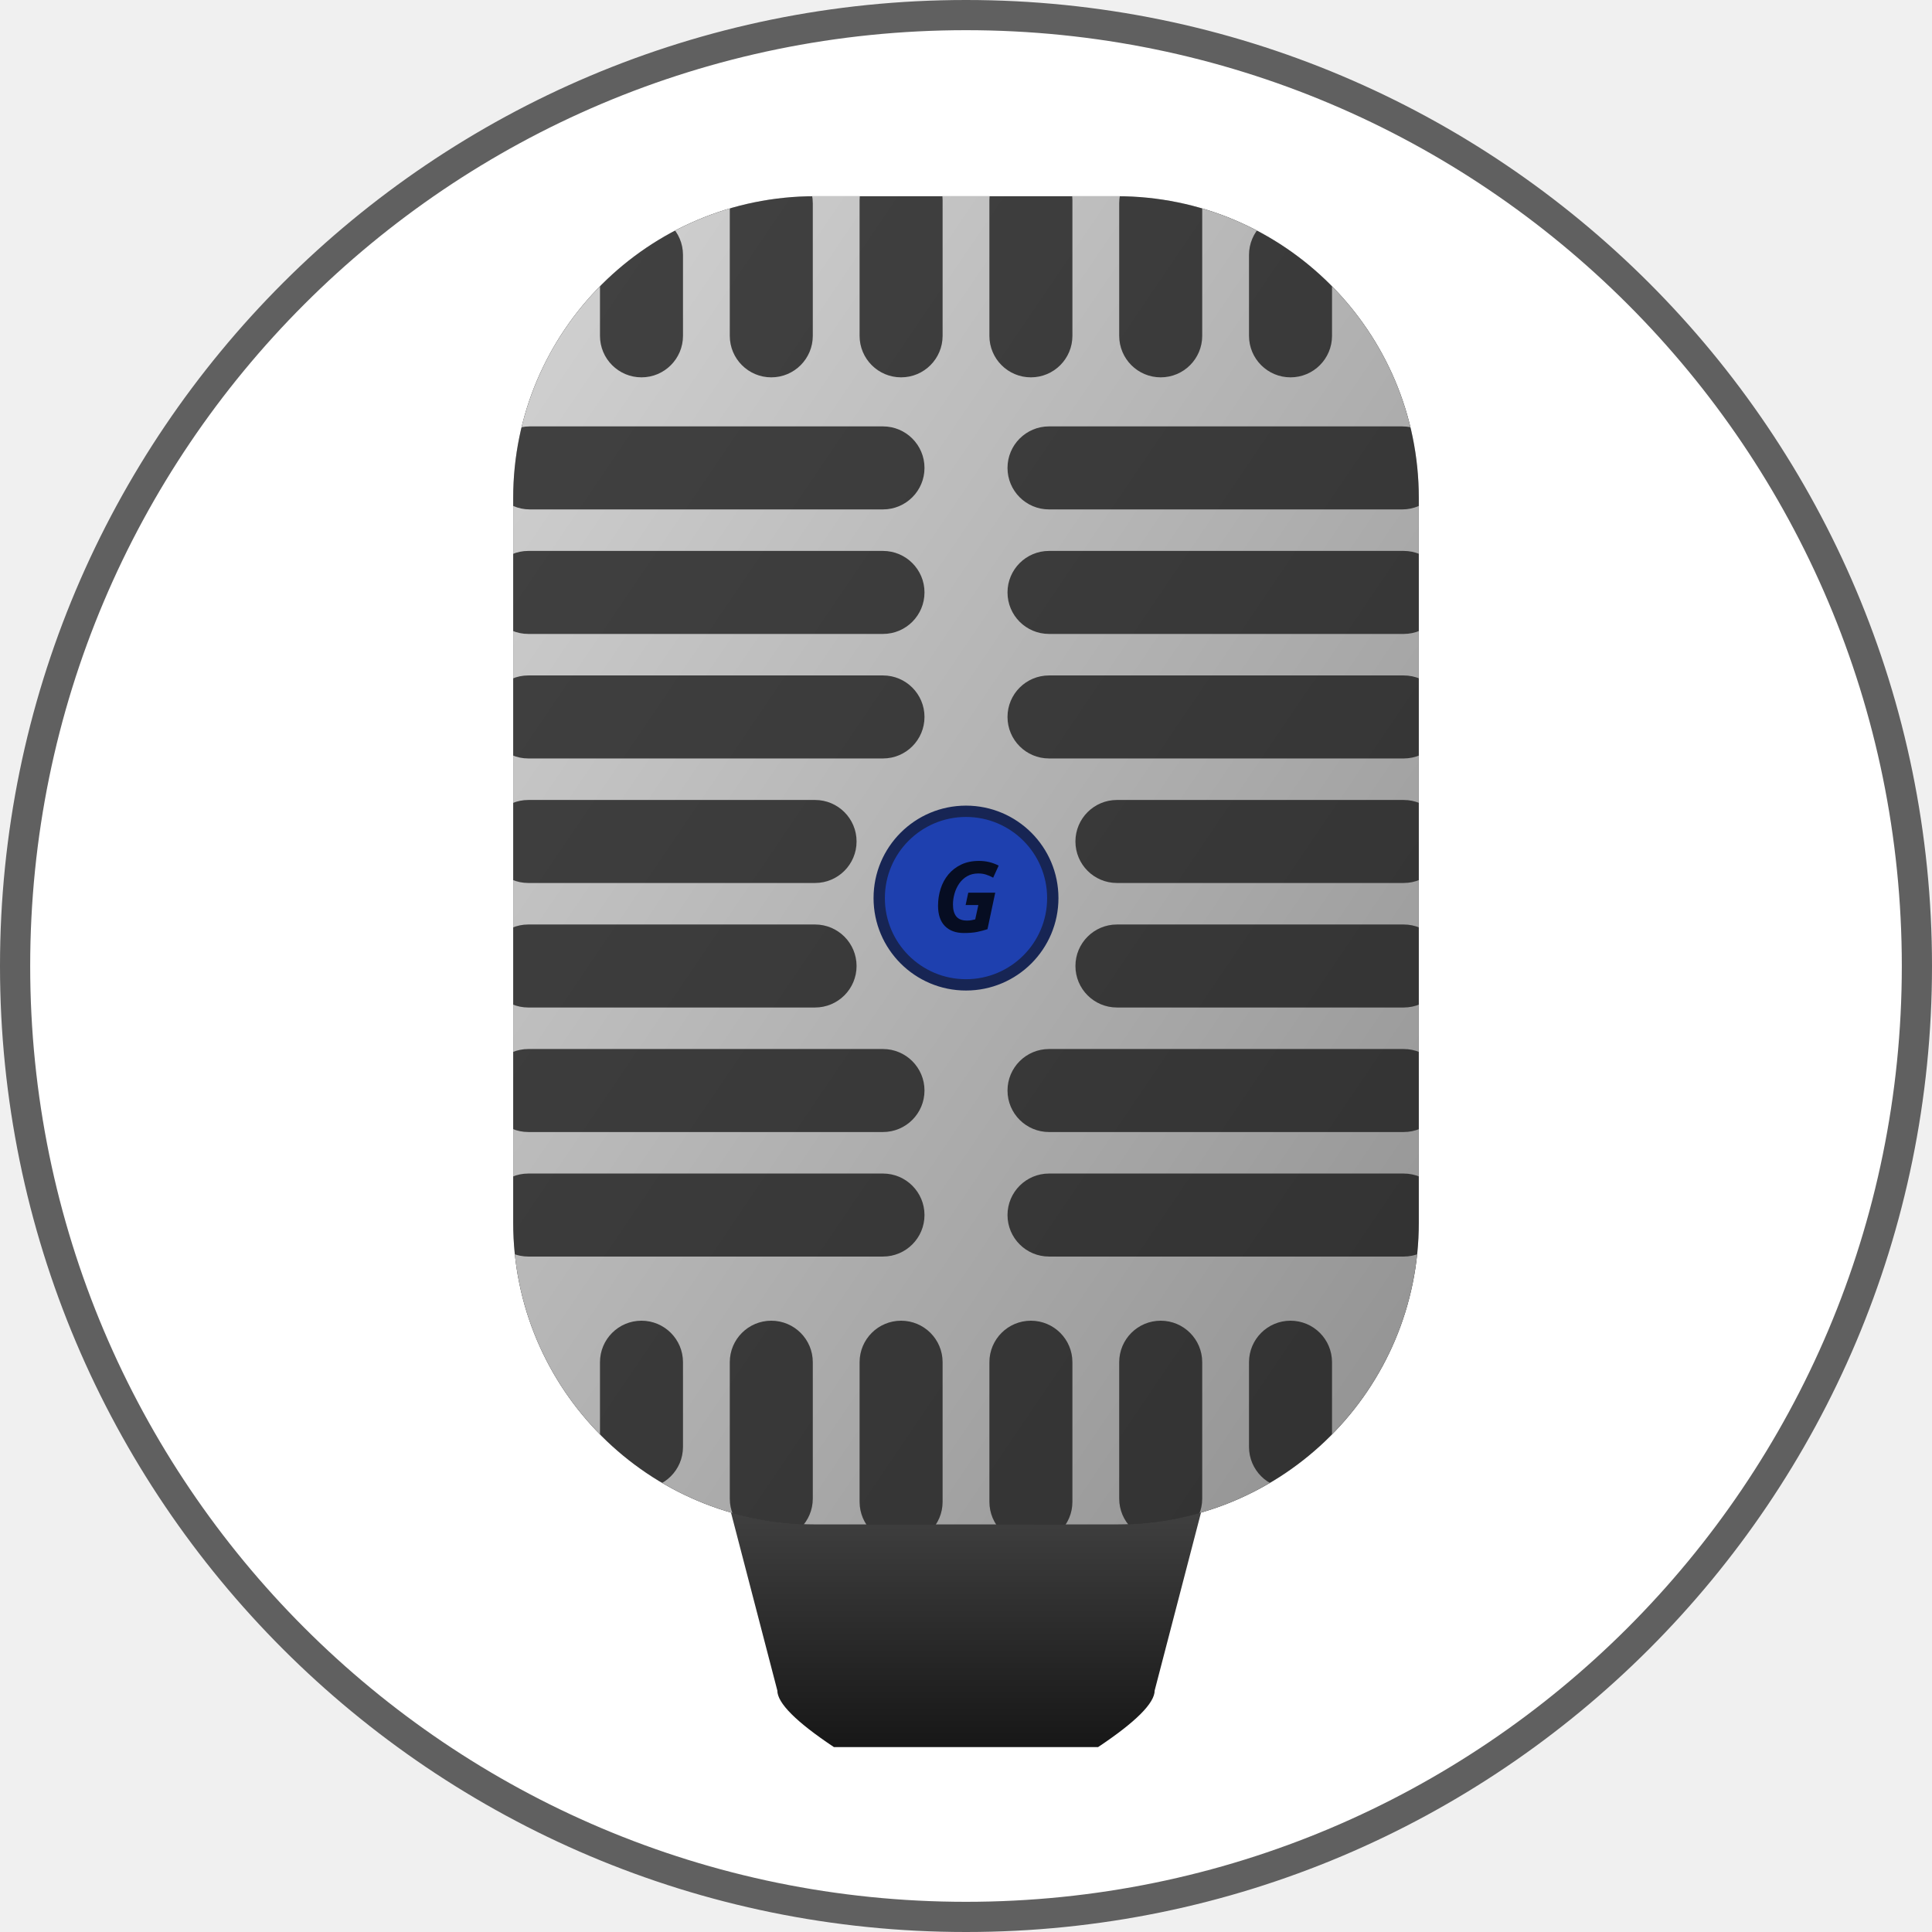
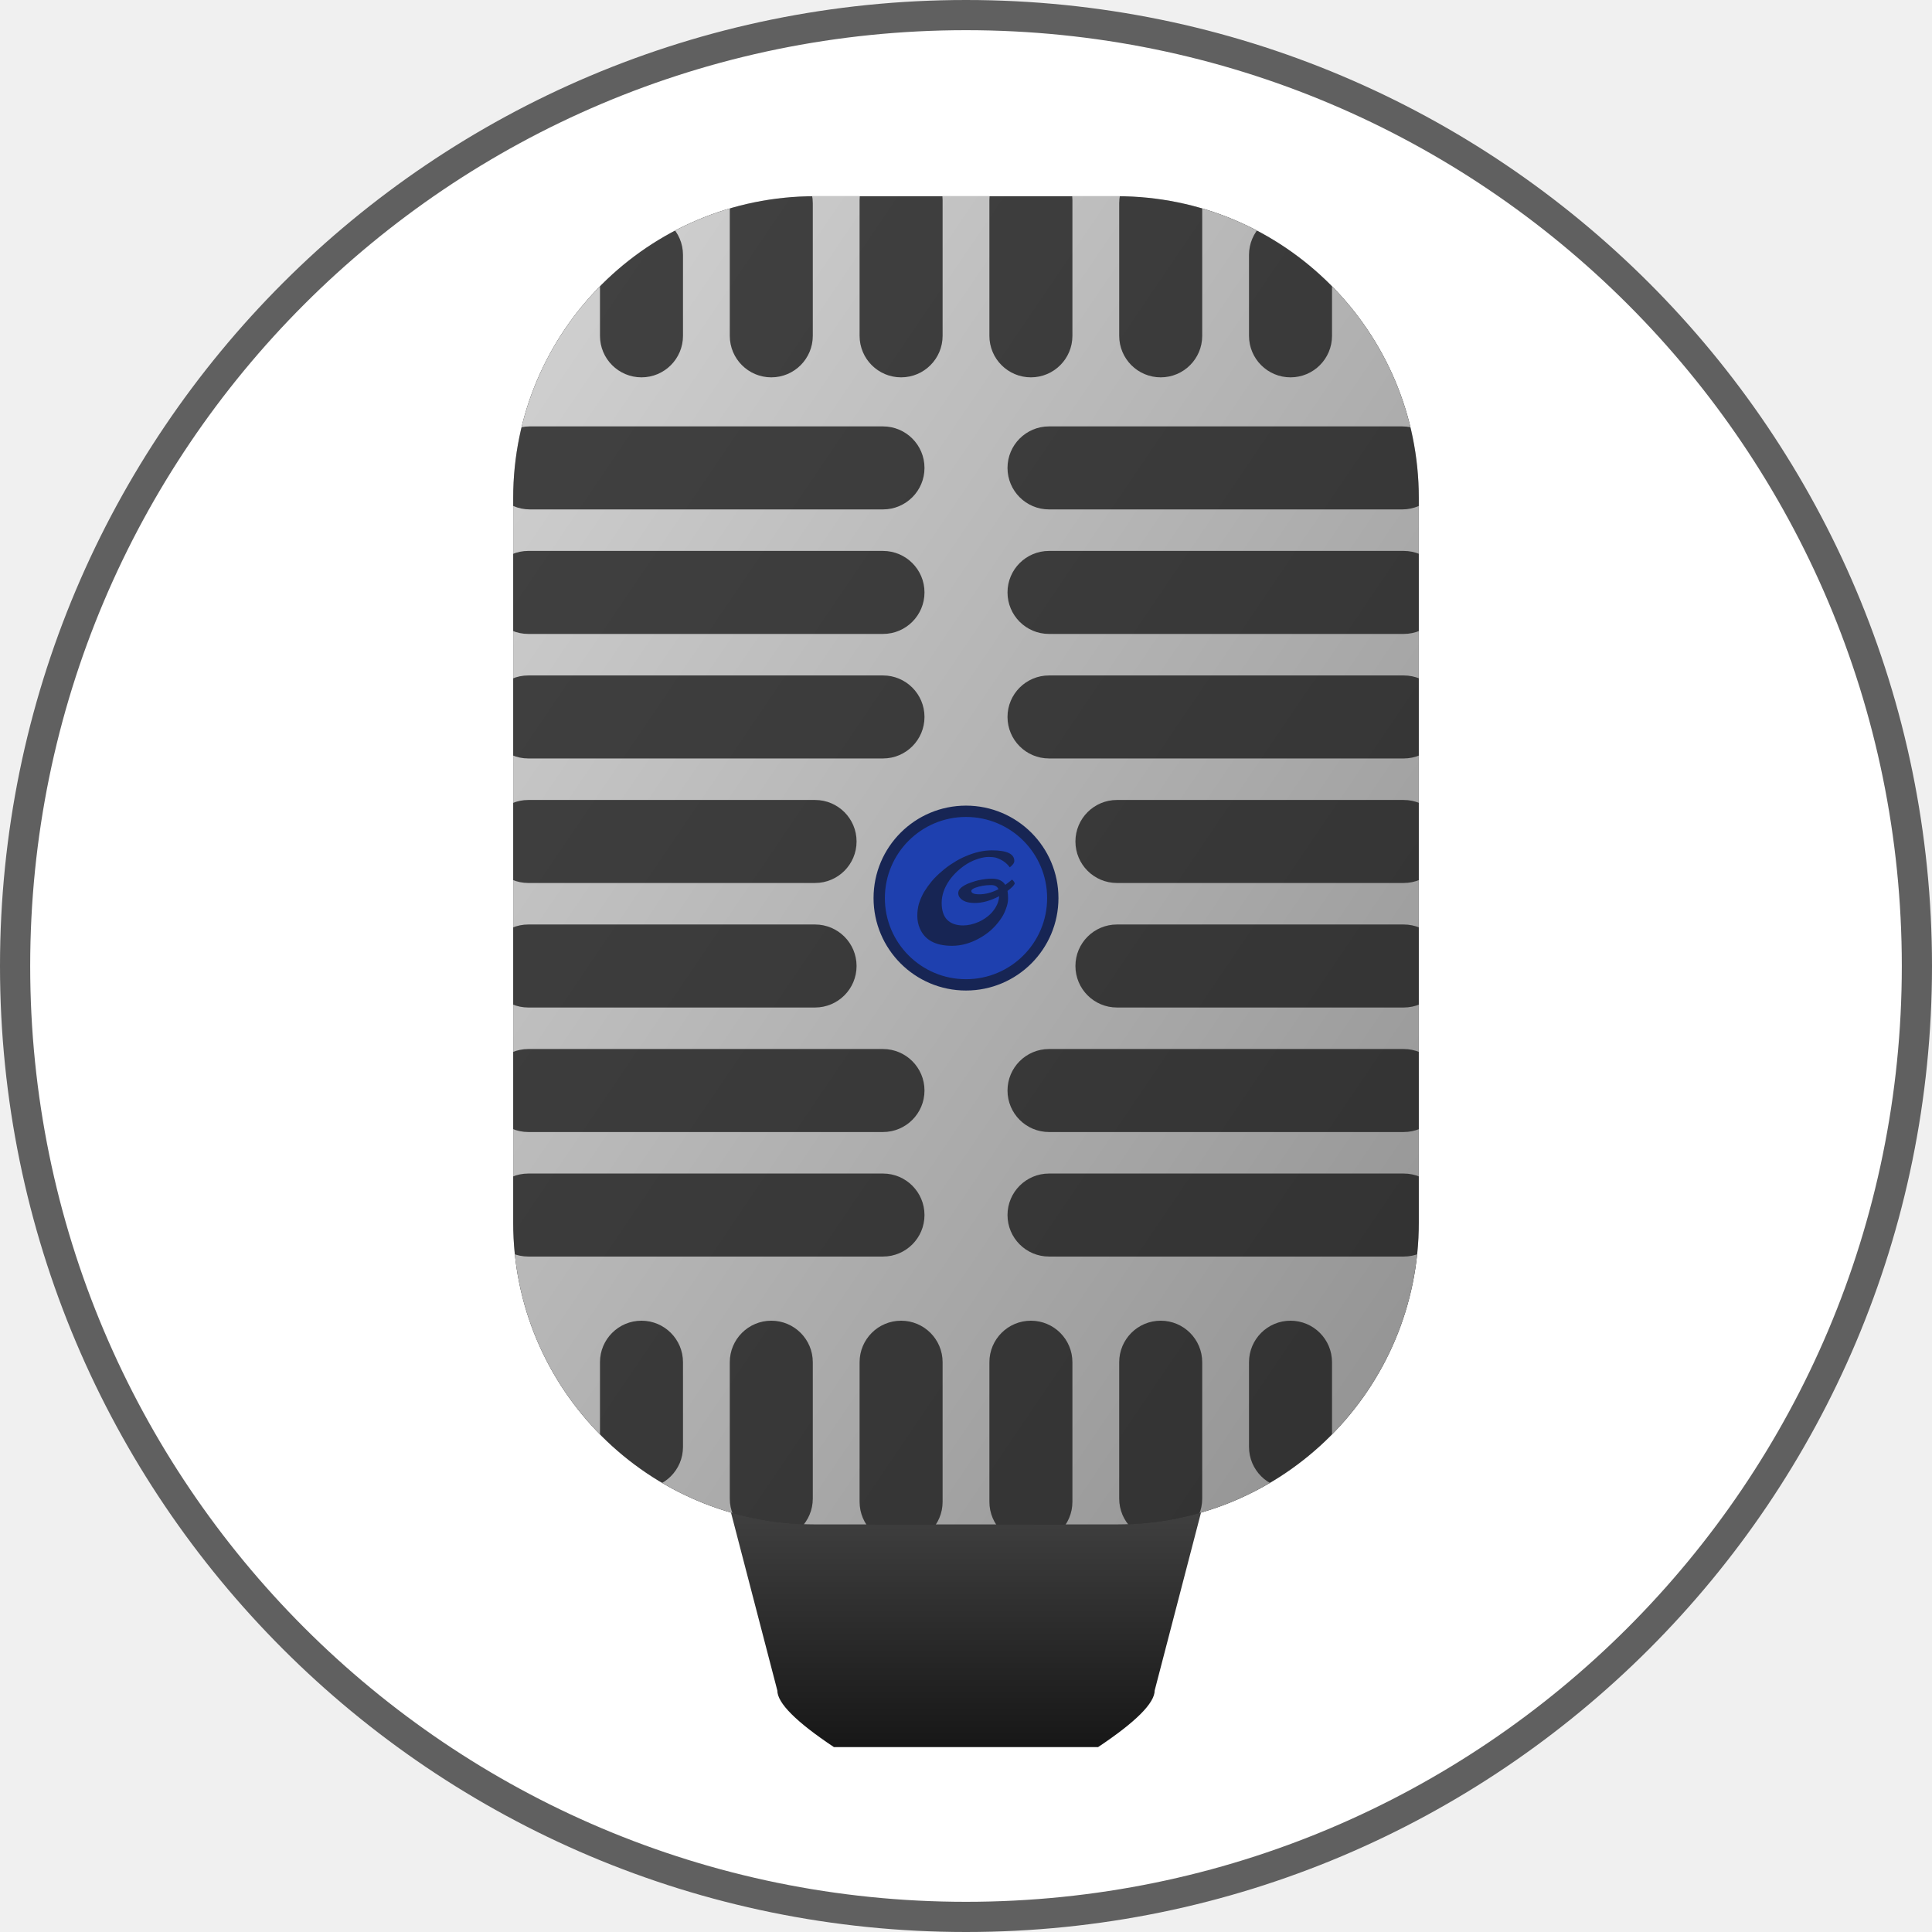
<svg xmlns="http://www.w3.org/2000/svg" xmlns:xlink="http://www.w3.org/1999/xlink" width="800px" height="800px" viewBox="0 0 1024 1024">
  <defs>
    <mask id="grid-mask">
      <rect x="0" y="0" width="1024" height="1024" fill="white" />
      <g fill="#404040">
        <rect x="258.8" y="226.0" width="231.2" height="44.0" rx="22" ry="22" />
        <rect x="534.0" y="226.0" width="231.2" height="44.0" rx="22" ry="22" />
        <rect x="258.0" y="292.0" width="232.0" height="44.0" rx="22" ry="22" />
        <rect x="534.0" y="292.0" width="232.0" height="44.0" rx="22" ry="22" />
        <rect x="258.0" y="358.0" width="232.0" height="44.0" rx="22" ry="22" />
        <rect x="534.0" y="358.0" width="232.0" height="44.0" rx="22" ry="22" />
        <rect x="258.0" y="424.0" width="196.0" height="44.0" rx="22" ry="22" />
        <rect x="570.0" y="424.0" width="196.0" height="44.0" rx="22" ry="22" />
        <rect x="258.0" y="490.0" width="196.0" height="44.0" rx="22" ry="22" />
        <rect x="570.0" y="490.0" width="196.0" height="44.0" rx="22" ry="22" />
        <rect x="258.0" y="556.0" width="232.0" height="44.0" rx="22" ry="22" />
        <rect x="534.0" y="556.0" width="232.0" height="44.0" rx="22" ry="22" />
        <rect x="258.0" y="622.0" width="232.0" height="44.0" rx="22" ry="22" />
        <rect x="534.0" y="622.0" width="232.0" height="44.0" rx="22" ry="22" />
        <rect x="318.0" y="113.1" width="44.0" height="86.9" rx="22" ry="22" />
        <rect x="318.0" y="700.0" width="44.0" height="88.9" rx="22" ry="22" />
        <rect x="386.8" y="85.7" width="44.0" height="114.3" rx="22" ry="22" />
        <rect x="386.8" y="700.0" width="44.0" height="116.3" rx="22" ry="22" />
        <rect x="455.6" y="84.0" width="44.0" height="116.0" rx="22" ry="22" />
        <rect x="455.6" y="700.0" width="44.0" height="118.0" rx="22" ry="22" />
        <rect x="524.4" y="84.0" width="44.0" height="116.0" rx="22" ry="22" />
        <rect x="524.4" y="700.0" width="44.0" height="118.0" rx="22" ry="22" />
        <rect x="593.2" y="85.7" width="44.0" height="114.3" rx="22" ry="22" />
        <rect x="593.2" y="700.0" width="44.0" height="116.3" rx="22" ry="22" />
        <rect x="662.0" y="113.1" width="44.0" height="86.9" rx="22" ry="22" />
        <rect x="662.0" y="700.0" width="44.0" height="88.9" rx="22" ry="22" />
      </g>
    </mask>
    <path id="body" d="M592 808H432a160 160 0 0 1-160-160V264A160 160 0 0 1 432 104h160a160 160 0 0 1 160 160v384a160 160 0 0 1-160 160z" />
    <linearGradient id="support-gradient" x1="0" y1="0" x2="0" y2="1">
      <stop offset="0%" style="stop-color:#404040" />
      <stop offset="100%" style="stop-color:#171717" />
    </linearGradient>
    <linearGradient id="metal-gradient" x1="0" y1="0" x2="1" y2="1">
      <stop offset="0%" style="stop-color:#D4D4D4" />
      <stop offset="100%" style="stop-color:#909090" />
    </linearGradient>
  </defs>
  <circle cx="512" cy="512" r="504" fill="#FFFFFF" stroke="#606060" stroke-width="16" />
  <path fill="url(#support-gradient)" d="M387 800H637L612 896Q612 906 582 926H442Q412 906 412 896Z" />
  <use xlink:href="#body" fill="#121212" />
  <use xlink:href="#body" fill="url(#metal-gradient)" mask="url(#grid-mask)" />
  <g transform="translate(512 476)">
    <circle r="46" fill="#1E40AF" stroke="#172554" stroke-width="6" />
-     <text y="18" text-anchor="middle" font-family="Molle" font-style="italic" font-weight="700" font-size="52" fill="#060D22">G</text>
+     <path fill="#172554" d="M22 -3.8Q22.3 -2.2 22.3 0.3Q22.3 2.8 21.1 5.9Q20 9 17.9 11.8Q15.8 14.7 13 17.2Q10.2 19.6 6.9 21.4Q-0.2 25.3 -7.4 25.3Q-20.6 25.3 -24.5 16Q-25.8 13 -25.8 9.4Q-25.8 5.8 -24.9 2.8Q-23.9 -0.3 -22.2 -3.3Q-20.4 -6.2 -18.1 -9Q-15.7 -11.8 -12.8 -14.2Q-10 -16.7 -6.7 -18.7Q-3.5 -20.8 -0.1 -22.2Q7.1 -25.3 13.7 -25.3Q25.6 -25.3 25.6 -19.7Q25.6 -18.1 23.2 -16.3Q20.6 -19.9 15.9 -21.4Q14.3 -21.8 12 -21.8Q9.7 -21.8 6.7 -20.9Q3.7 -20 0.8 -18.3Q-2 -16.6 -4.5 -14.3Q-7 -12 -8.9 -9.3Q-12.9 -3.4 -12.9 2.5Q-12.9 8.5 -10 11.5Q-7 14.5 -1.5 14.5Q2.4 14.5 6.8 12.6Q13.8 9.3 16.5 3.4Q17.4 1.3 17.6 -1Q10.7 2.6 4.7 2.6Q-1.2 2.6 -3.4 -0.4Q-4.1 -1.4 -4.1 -2.6Q-4.1 -3.9 -3.2 -4.9Q-2.3 -5.9 -0.9 -6.7Q0.6 -7.6 2.5 -8.2Q4.4 -8.9 6.4 -9.4Q10.5 -10.3 13.7 -10.3Q18.8 -10.3 20.8 -7Q22.5 -8.2 24.4 -9.8Q25.8 -8.6 25.8 -7.7Q25.8 -7.4 24.9 -6.3Q24 -5.3 22 -3.8ZM17.2 -4.7Q16.3 -6.9 13.3 -6.9Q8.7 -6.9 4.7 -5.4Q2.8 -4.6 2.8 -3.8Q2.8 -2 7.1 -2Q11.9 -2 17.2 -4.7Z" />
  </g>
</svg>
